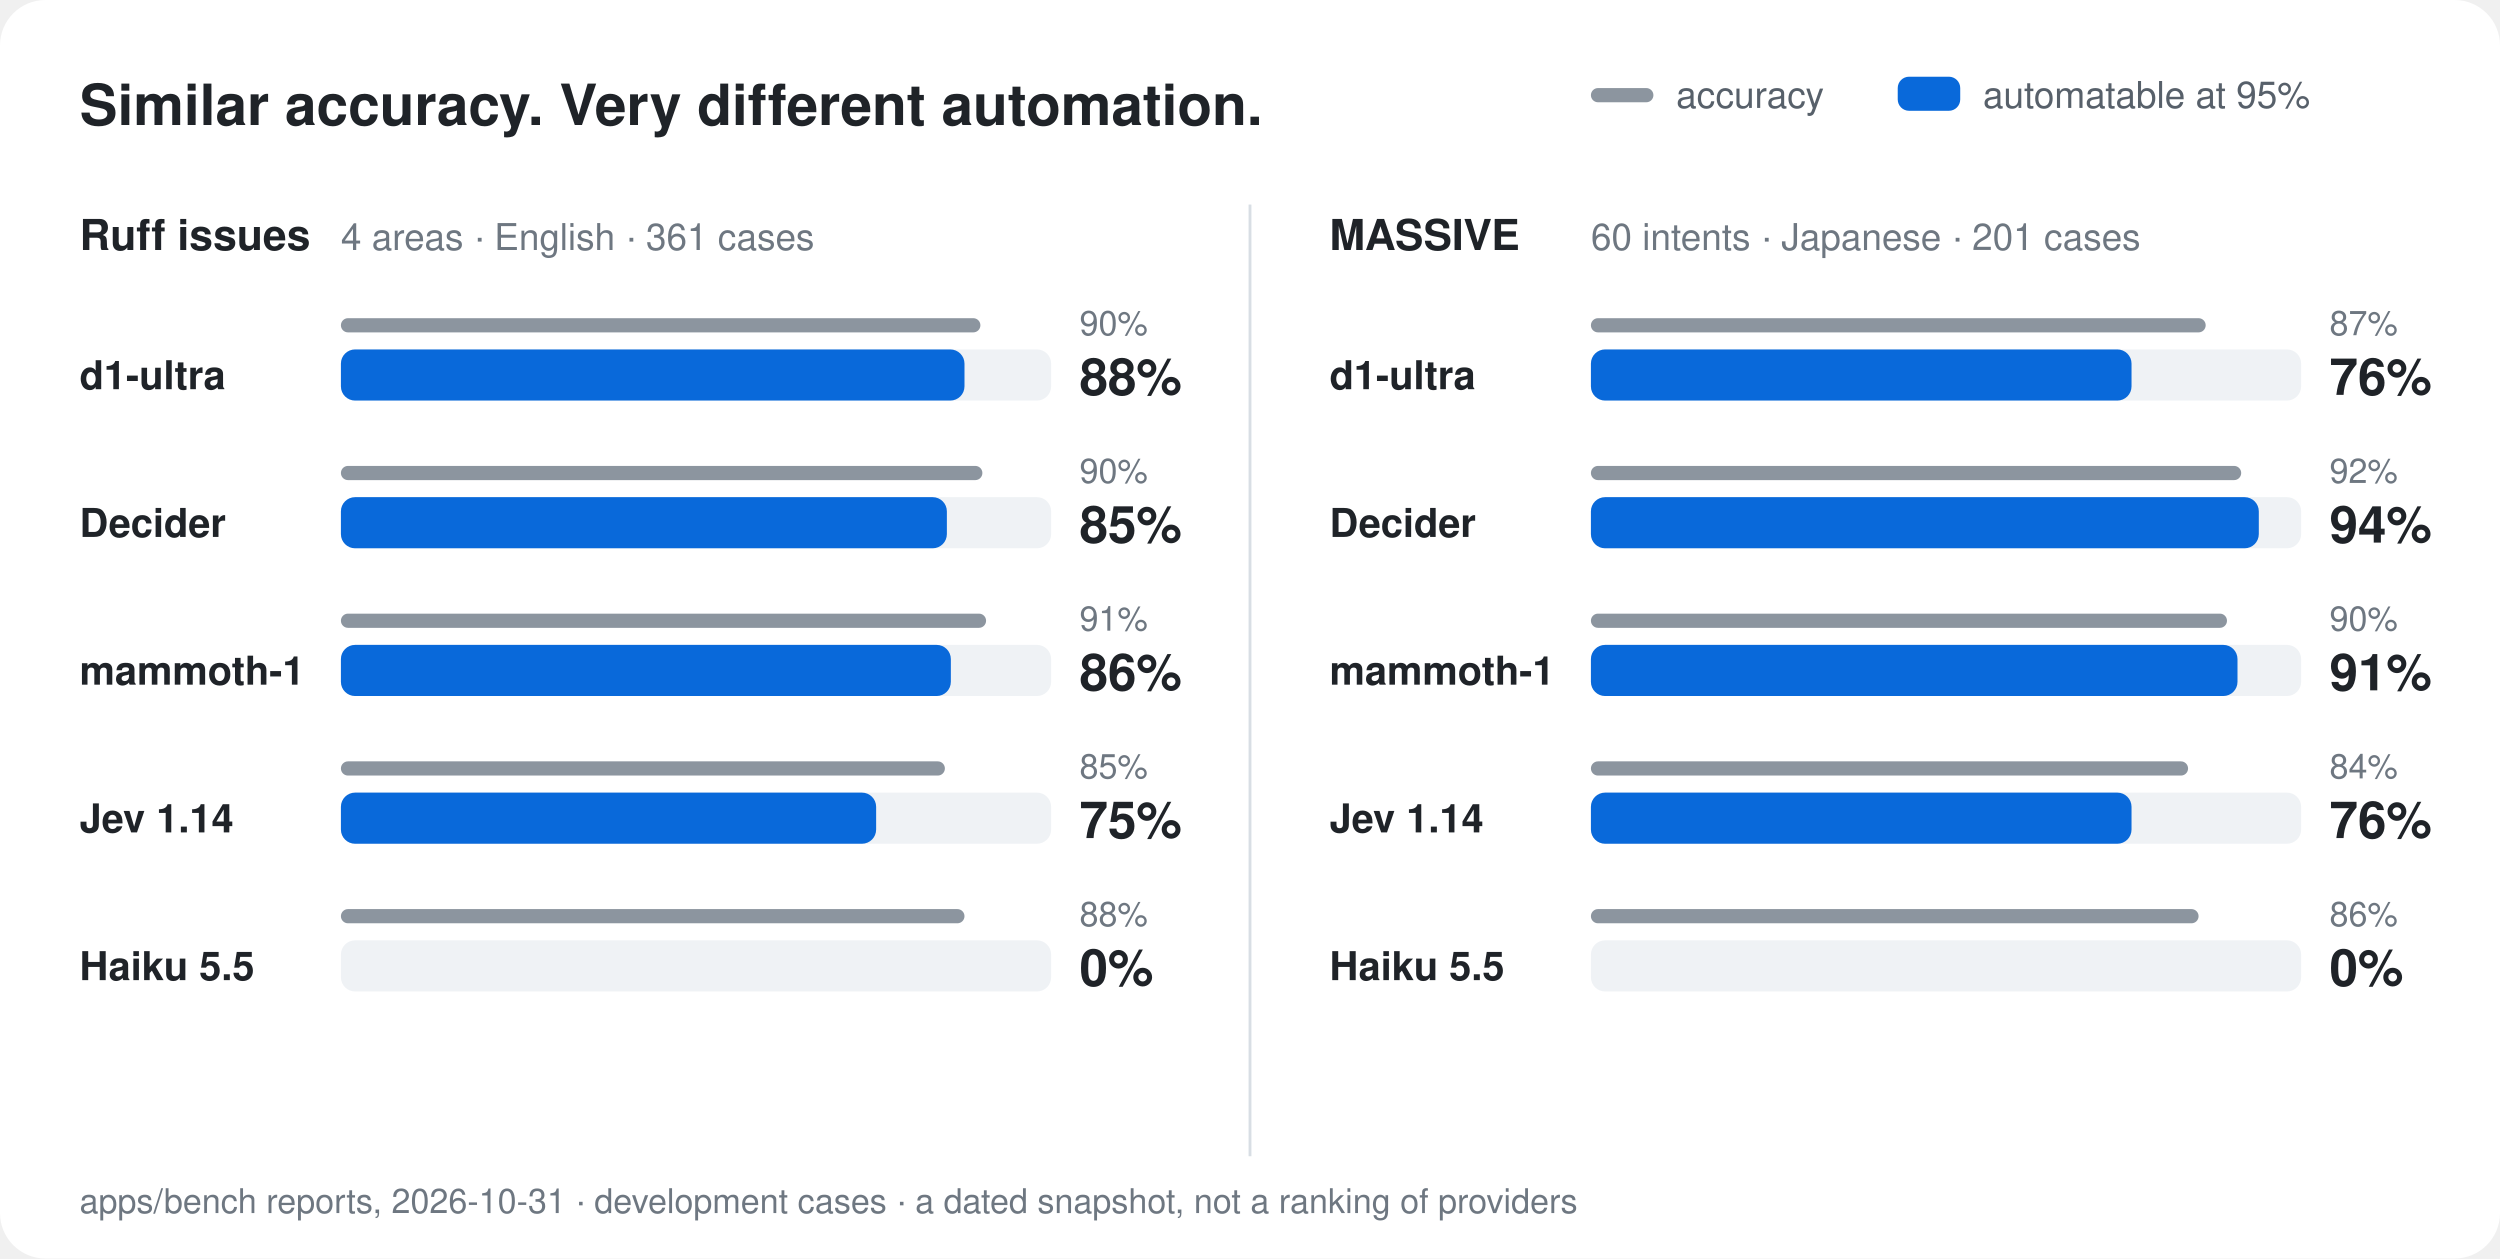
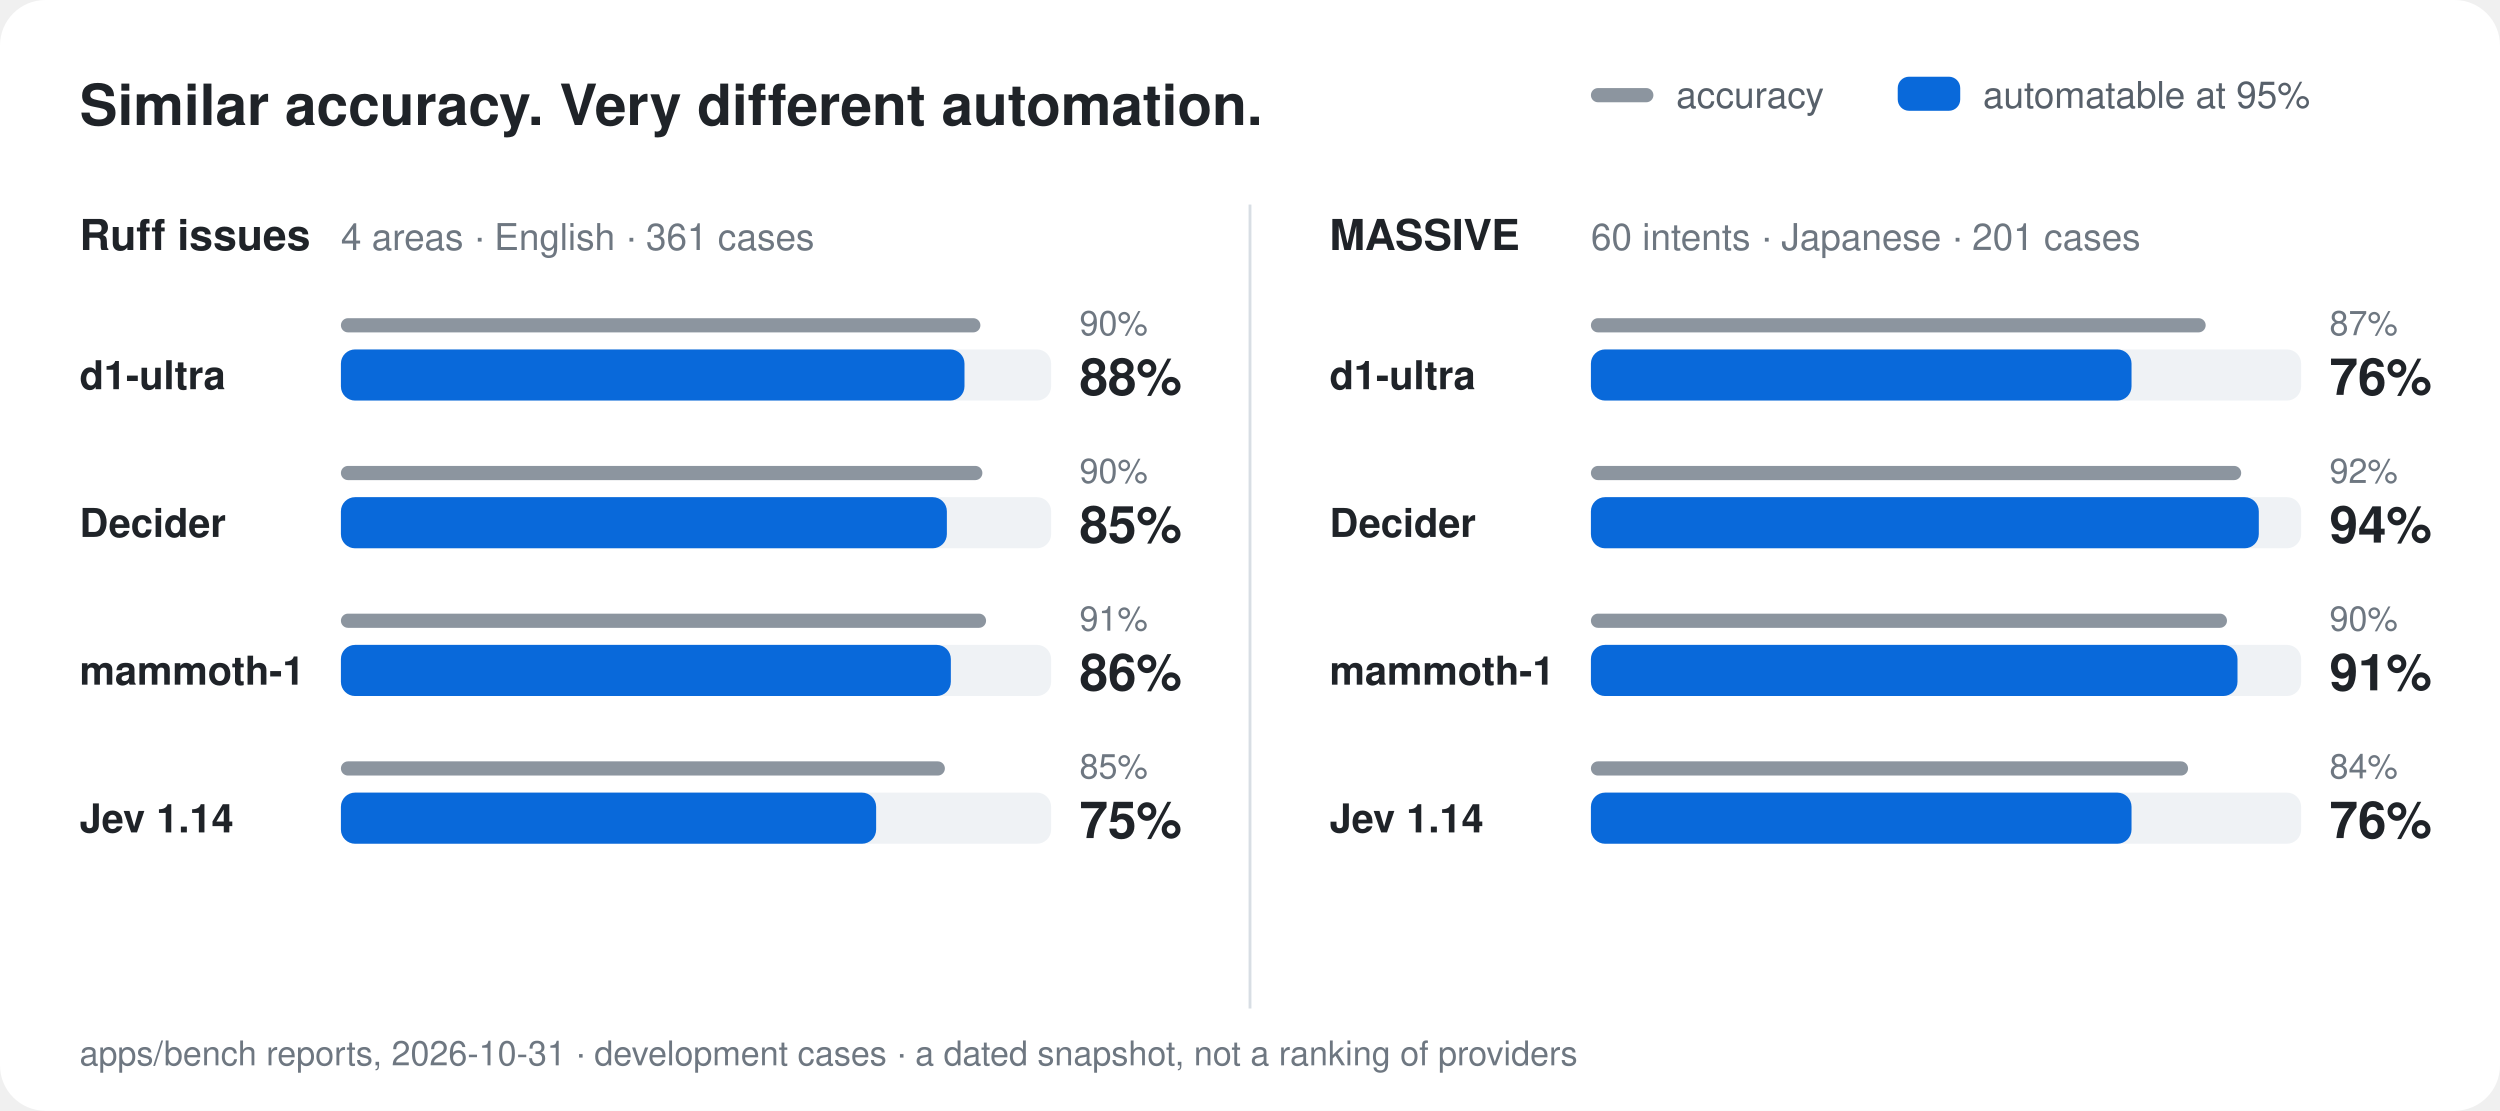
- <svg xmlns="http://www.w3.org/2000/svg" viewBox="0 0 880 443" width="880" height="443" role="img" aria-labelledby="t d">
+ <svg xmlns="http://www.w3.org/2000/svg" viewBox="0 0 880 391" width="880" height="391" role="img" aria-labelledby="t d">
  <style>
    text { font-family: -apple-system, BlinkMacSystemFont, "Segoe UI", Helvetica, Arial, sans-serif; fill: #1f2328; }
    .bg { fill: #ffffff; }
    .h { font-size: 20px; font-weight: 700; }
    .p { font-size: 15px; font-weight: 700; }
    .ps { font-size: 13px; fill: #6e7781; }
    .n { font-size: 14px; font-weight: 600; }
    .v { font-size: 18px; font-weight: 700; }
    .a { font-size: 12px; fill: #6e7781; }
    .lg { font-size: 13px; fill: #57606a; }
    .f { font-size: 12px; fill: #6e7781; }
    .track { fill: #eff2f5; }
    .acc { fill: #8c959f; }
    .bar { fill: #0969da; }
    .rule { stroke: #d8dee4; }
  </style>
-   <rect class="bg" width="880" height="443" rx="16" />
+   <rect class="bg" width="880" height="391" rx="16" />
  <text class="h" x="28" y="44">Similar accuracy. Very different automation.</text>
  <rect class="acc" x="560" y="31" width="22" height="5" rx="2.5" />
  <text class="lg" x="590" y="38">accuracy</text>
  <rect class="bar" x="668" y="27" width="22" height="12" rx="4" />
  <text class="lg" x="698" y="38">automatable at 95%</text>
  <text class="p" x="28" y="88">Ruff issues</text>
  <text class="ps" x="120" y="88">4 areas · English · 361 cases</text>
  <text class="n" x="28" y="137">d1-ultra</text>
  <rect class="acc" x="120" y="112" width="225.1" height="5" rx="2.5" />
  <text class="a" x="380" y="118">90%</text>
  <rect class="track" x="120" y="123" width="250" height="18" rx="5" />
  <rect class="bar" x="120" y="123" width="219.5" height="18" rx="5" />
  <text class="v" x="380" y="139">88%</text>
  <text class="n" x="28" y="189">Decider</text>
  <rect class="acc" x="120" y="164" width="225.8" height="5" rx="2.5" />
  <text class="a" x="380" y="170">90%</text>
  <rect class="track" x="120" y="175" width="250" height="18" rx="5" />
  <rect class="bar" x="120" y="175" width="213.3" height="18" rx="5" />
  <text class="v" x="380" y="191">85%</text>
  <text class="n" x="28" y="241">mammoth-1</text>
  <rect class="acc" x="120" y="216" width="227.1" height="5" rx="2.5" />
  <text class="a" x="380" y="222">91%</text>
  <rect class="track" x="120" y="227" width="250" height="18" rx="5" />
  <rect class="bar" x="120" y="227" width="214.7" height="18" rx="5" />
  <text class="v" x="380" y="243">86%</text>
  <text class="n" x="28" y="293">Jev 1.14</text>
  <rect class="acc" x="120" y="268" width="212.6" height="5" rx="2.5" />
  <text class="a" x="380" y="274">85%</text>
  <rect class="track" x="120" y="279" width="250" height="18" rx="5" />
  <rect class="bar" x="120" y="279" width="188.4" height="18" rx="5" />
  <text class="v" x="380" y="295">75%</text>
-   <text class="n" x="28" y="345">Haiku 5.5</text>
-   <rect class="acc" x="120" y="320" width="219.5" height="5" rx="2.5" />
-   <text class="a" x="380" y="326">88%</text>
-   <rect class="track" x="120" y="331" width="250" height="18" rx="5" />
-   <text class="v" x="380" y="347">0%</text>
  <text class="p" x="468" y="88">MASSIVE</text>
  <text class="ps" x="560" y="88">60 intents · Japanese · 201 cases</text>
  <text class="n" x="468" y="137">d1-ultra</text>
  <rect class="acc" x="560" y="112" width="216.4" height="5" rx="2.5" />
  <text class="a" x="820" y="118">87%</text>
  <rect class="track" x="560" y="123" width="250" height="18" rx="5" />
  <rect class="bar" x="560" y="123" width="190.3" height="18" rx="5" />
  <text class="v" x="820" y="139">76%</text>
  <text class="n" x="468" y="189">Decider</text>
  <rect class="acc" x="560" y="164" width="228.9" height="5" rx="2.5" />
  <text class="a" x="820" y="170">92%</text>
  <rect class="track" x="560" y="175" width="250" height="18" rx="5" />
  <rect class="bar" x="560" y="175" width="235.1" height="18" rx="5" />
  <text class="v" x="820" y="191">94%</text>
  <text class="n" x="468" y="241">mammoth-1</text>
  <rect class="acc" x="560" y="216" width="223.9" height="5" rx="2.5" />
  <text class="a" x="820" y="222">90%</text>
  <rect class="track" x="560" y="227" width="250" height="18" rx="5" />
  <rect class="bar" x="560" y="227" width="227.6" height="18" rx="5" />
  <text class="v" x="820" y="243">91%</text>
  <text class="n" x="468" y="293">Jev 1.14</text>
  <rect class="acc" x="560" y="268" width="210.2" height="5" rx="2.5" />
  <text class="a" x="820" y="274">84%</text>
  <rect class="track" x="560" y="279" width="250" height="18" rx="5" />
  <rect class="bar" x="560" y="279" width="190.3" height="18" rx="5" />
  <text class="v" x="820" y="295">76%</text>
-   <text class="n" x="468" y="345">Haiku 5.5</text>
-   <rect class="acc" x="560" y="320" width="213.9" height="5" rx="2.5" />
-   <text class="a" x="820" y="326">86%</text>
-   <rect class="track" x="560" y="331" width="250" height="18" rx="5" />
-   <text class="v" x="820" y="347">0%</text>
-   <line class="rule" x1="440" x2="440" y1="72" y2="407" />
-   <text class="f" x="28" y="427">apps/bench reports, 2026-10-31 · development cases · a dated snapshot, not a ranking of providers</text>
+   <line class="rule" x1="440" x2="440" y1="72" y2="355" />
+   <text class="f" x="28" y="375">apps/bench reports, 2026-10-31 · development cases · a dated snapshot, not a ranking of providers</text>
</svg>
